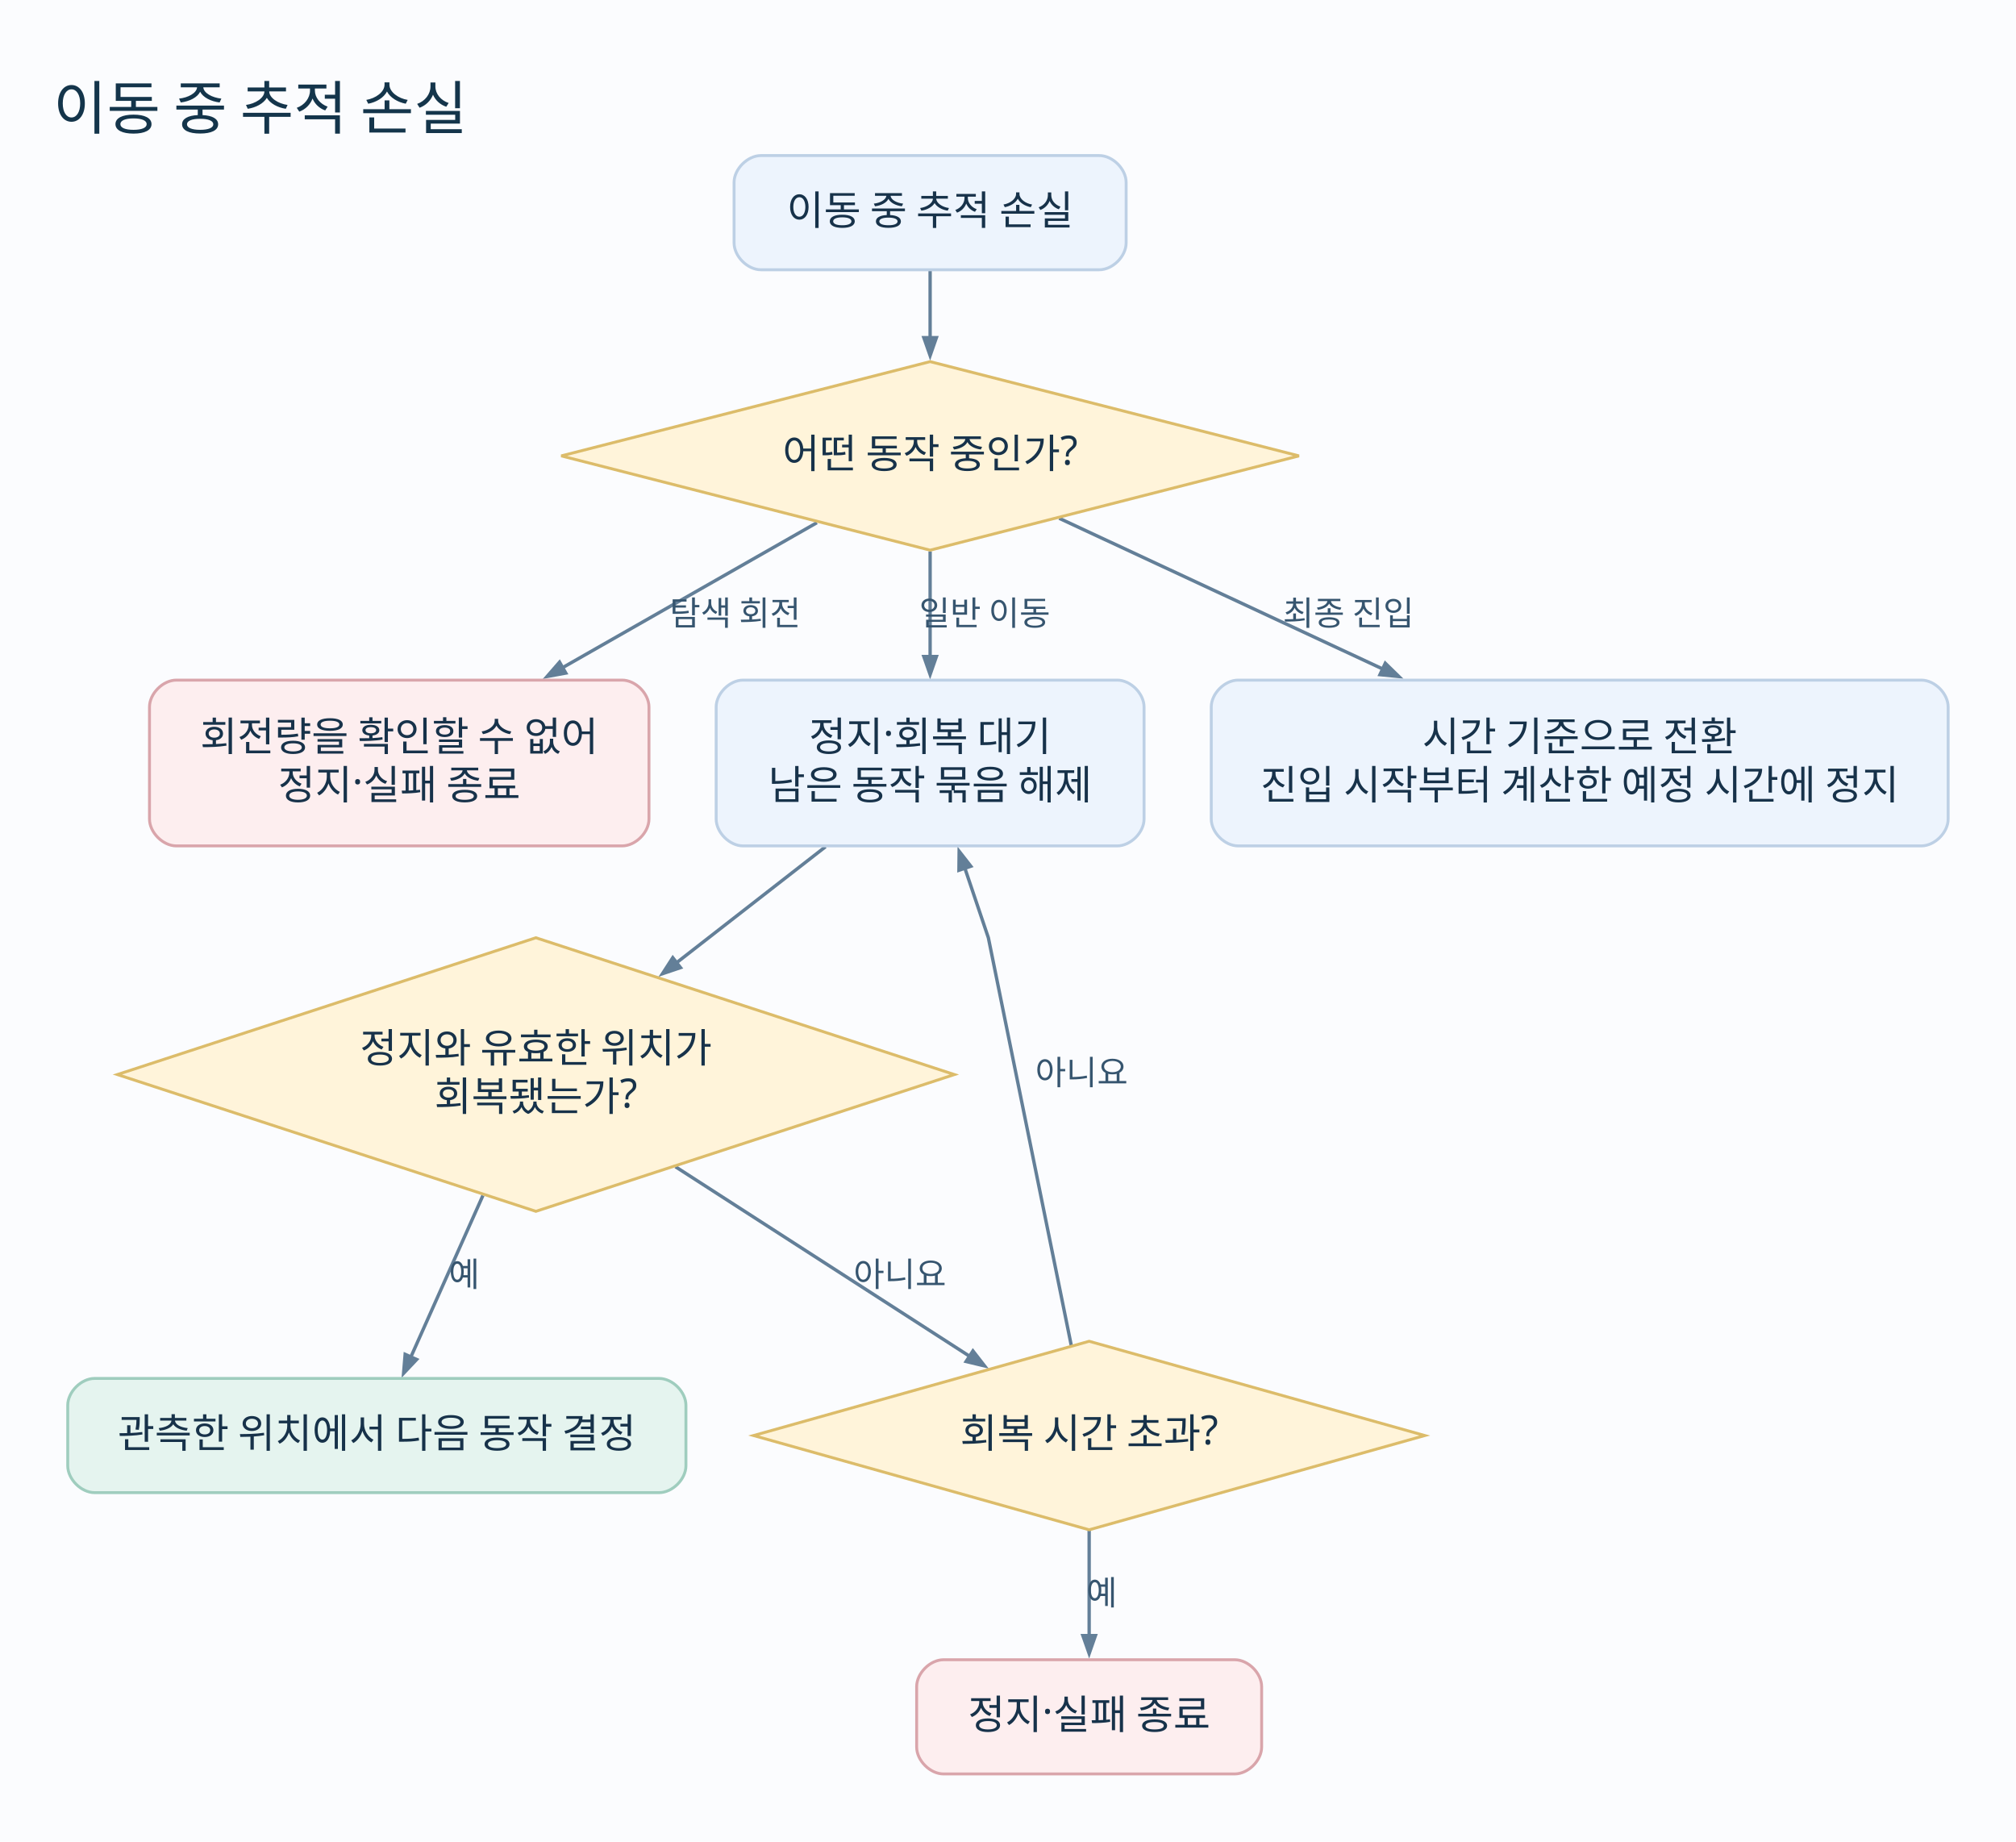
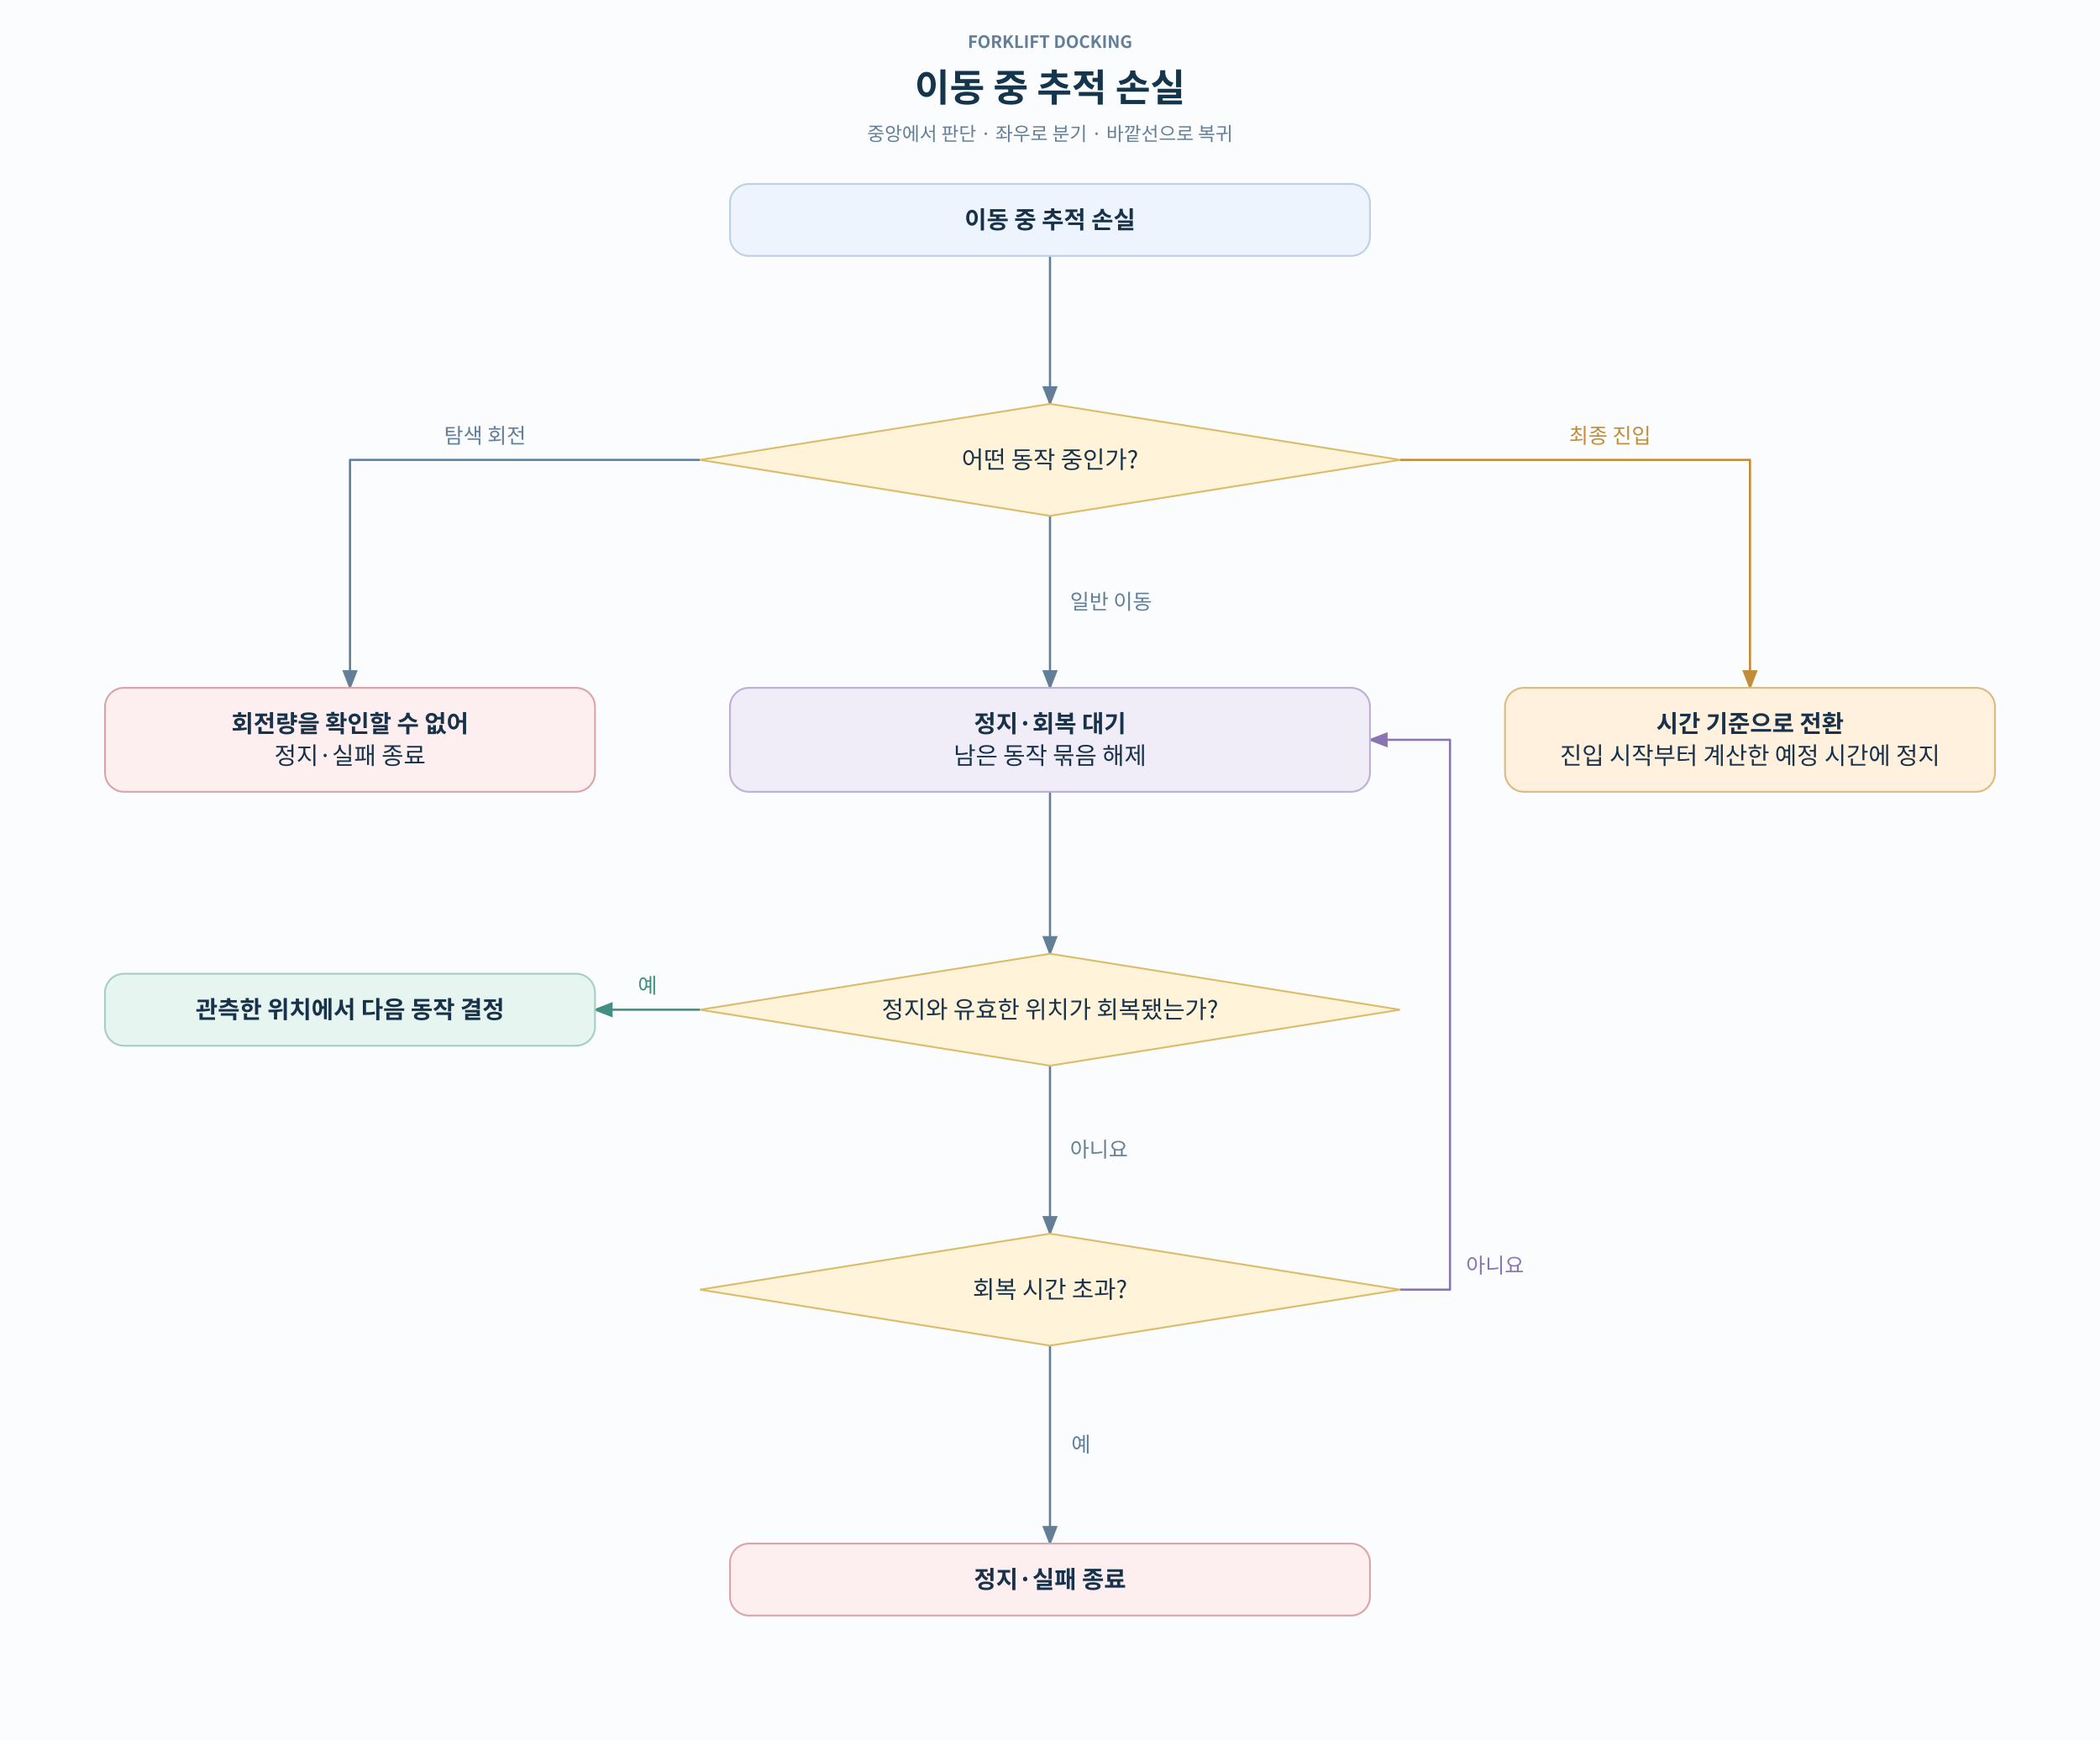
- <svg xmlns="http://www.w3.org/2000/svg" width="900pt" height="822pt" viewBox="0.00 0.00 900.00 822.00">
-   <g id="graph0" class="graph" transform="scale(1 1) rotate(0) translate(30.24 791.86)">
-     <polygon fill="#fbfcfe" stroke="none" points="-30.24,30.24 -30.24,-791.86 869.71,-791.86 869.71,30.24 -30.24,30.24" />
-     <text xml:space="preserve" text-anchor="middle" x="86" y="-734.22" font-family="Apple SD Gothic Neo" font-size="26.00" fill="#14354b">이동 중 추적 손실</text>
-     <g id="edge1" class="edge">
-       <path fill="none" stroke="#637f98" stroke-width="1.5" d="M384.99,-670.94C384.99,-661.9 384.99,-651.32 384.99,-640.84" />
-       <polygon fill="#637f98" stroke="#637f98" stroke-width="1.5" points="387.79,-641.14 384.99,-633.14 382.19,-641.14 387.79,-641.14" />
-     </g>
-     <g id="edge2" class="edge">
-       <path fill="none" stroke="#637f98" stroke-width="1.5" d="M334.44,-558.54C301.34,-539.67 257.55,-514.72 220.73,-493.73" />
-       <polygon fill="#637f98" stroke="#637f98" stroke-width="1.5" points="222.33,-491.42 213.99,-489.89 219.56,-496.28 222.33,-491.42" />
-       <text xml:space="preserve" text-anchor="middle" x="297.97" y="-512.77" font-family="Apple SD Gothic Neo" font-size="15.00" fill="#36556f">탐색 회전</text>
-     </g>
-     <g id="edge3" class="edge">
-       <path fill="none" stroke="#637f98" stroke-width="1.5" d="M384.99,-545.72C384.99,-530.86 384.99,-514.02 384.99,-498.77" />
-       <polygon fill="#637f98" stroke="#637f98" stroke-width="1.5" points="387.79,-498.78 384.99,-490.78 382.19,-498.78 387.79,-498.78" />
-       <text xml:space="preserve" text-anchor="middle" x="409.36" y="-512.77" font-family="Apple SD Gothic Neo" font-size="15.00" fill="#36556f">일반 이동</text>
-     </g>
-     <g id="edge4" class="edge">
-       <path fill="none" stroke="#637f98" stroke-width="1.5" d="M442.63,-560.5C483.9,-541.28 540.22,-515.04 587.08,-493.22" />
-       <polygon fill="#637f98" stroke="#637f98" stroke-width="1.5" points="588.19,-495.79 594.26,-489.87 585.82,-490.71 588.19,-495.79" />
-       <text xml:space="preserve" text-anchor="middle" x="571.73" y="-512.77" font-family="Apple SD Gothic Neo" font-size="15.00" fill="#36556f">최종 진입</text>
-     </g>
-     <g id="edge5" class="edge">
-       <path fill="none" stroke="#637f98" stroke-width="1.5" d="M338.29,-413.89C317.88,-398 293.64,-379.12 271.69,-362.03" />
-       <polygon fill="#637f98" stroke="#637f98" stroke-width="1.5" points="273.55,-359.93 265.51,-357.22 270.11,-364.35 273.55,-359.93" />
-     </g>
-     <g id="edge6" class="edge">
-       <path fill="none" stroke="#637f98" stroke-width="1.5" d="M185.35,-258.21C174.71,-234.37 162.47,-206.94 153.1,-185.94" />
-       <polygon fill="#637f98" stroke="#637f98" stroke-width="1.5" points="155.76,-185.01 149.94,-178.85 150.64,-187.29 155.76,-185.01" />
-       <text xml:space="preserve" text-anchor="middle" x="176.98" y="-217.64" font-family="Apple SD Gothic Neo" font-size="15.00" fill="#36556f">예</text>
-     </g>
-     <g id="edge7" class="edge">
-       <path fill="none" stroke="#637f98" stroke-width="1.5" d="M271.32,-271.04C311.84,-244.93 364.12,-211.25 402.7,-186.39" />
-       <polygon fill="#637f98" stroke="#637f98" stroke-width="1.5" points="404.1,-188.82 409.3,-182.14 401.06,-184.12 404.1,-188.82" />
-       <text xml:space="preserve" text-anchor="middle" x="371.49" y="-217.64" font-family="Apple SD Gothic Neo" font-size="15.00" fill="#36556f">아니요</text>
-     </g>
-     <g id="edge8" class="edge">
-       <path fill="none" stroke="#637f98" stroke-width="1.5" d="M447.99,-191.35C435.06,-254.91 410.99,-373.26 410.99,-373.26 410.99,-373.26 405.99,-388.05 400.38,-404.68" />
-       <polygon fill="#637f98" stroke="#637f98" stroke-width="1.5" points="397.86,-403.39 397.95,-411.86 403.16,-405.18 397.86,-403.39" />
-       <text xml:space="preserve" text-anchor="middle" x="452.61" y="-307.7" font-family="Apple SD Gothic Neo" font-size="15.00" fill="#36556f">아니요</text>
-     </g>
-     <g id="edge9" class="edge">
-       <path fill="none" stroke="#637f98" stroke-width="1.5" d="M455.99,-108.57C455.99,-93.33 455.99,-76.25 455.99,-61.63" />
-       <polygon fill="#637f98" stroke="#637f98" stroke-width="1.5" points="458.79,-61.75 455.99,-53.75 453.19,-61.75 458.79,-61.75" />
-       <text xml:space="preserve" text-anchor="middle" x="461.61" y="-75.48" font-family="Apple SD Gothic Neo" font-size="15.00" fill="#36556f">예</text>
-     </g>
-     <g id="node1" class="node">
-       <path fill="#edf4fd" stroke="#bdd0e5" stroke-width="1.3" d="M460.5,-722.42C460.5,-722.42 309.47,-722.42 309.47,-722.42 303.47,-722.42 297.47,-716.42 297.47,-710.42 297.47,-710.42 297.47,-683.44 297.47,-683.44 297.47,-677.44 303.47,-671.44 309.47,-671.44 309.47,-671.44 460.5,-671.44 460.5,-671.44 466.5,-671.44 472.5,-677.44 472.5,-683.44 472.5,-683.44 472.5,-710.42 472.5,-710.42 472.5,-716.42 466.5,-722.42 460.5,-722.42" />
-       <text xml:space="preserve" text-anchor="middle" x="384.99" y="-691.53" font-family="Apple SD Gothic Neo" font-size="18.00" fill="#17324a">이동 중 추적 손실</text>
-     </g>
-     <g id="node2" class="node">
-       <polygon fill="#fff4da" stroke="#dcbc6a" stroke-width="1.3" points="384.99,-630.44 220.32,-588.36 384.99,-546.27 549.65,-588.36 384.99,-630.44" />
-       <text xml:space="preserve" text-anchor="middle" x="384.99" y="-582.96" font-family="Apple SD Gothic Neo" font-size="18.00" fill="#17324a">어떤 동작 중인가?</text>
-     </g>
-     <g id="node3" class="node">
-       <path fill="#fdeeef" stroke="#d9a5ab" stroke-width="1.3" d="M247.48,-488.27C247.48,-488.27 48.5,-488.27 48.5,-488.27 42.5,-488.27 36.5,-482.27 36.5,-476.27 36.5,-476.27 36.5,-426.26 36.5,-426.26 36.5,-420.26 42.5,-414.26 48.5,-414.26 48.5,-414.26 247.48,-414.26 247.48,-414.26 253.48,-414.26 259.48,-420.26 259.48,-426.26 259.48,-426.26 259.48,-476.27 259.48,-476.27 259.48,-482.27 253.48,-488.27 247.48,-488.27" />
-       <text xml:space="preserve" text-anchor="middle" x="147.99" y="-456.66" font-family="Apple SD Gothic Neo" font-size="18.00" fill="#17324a">회전량을 확인할 수 없어</text>
-       <text xml:space="preserve" text-anchor="middle" x="147.99" y="-435.06" font-family="Apple SD Gothic Neo" font-size="18.00" fill="#17324a">정지·실패 종료</text>
-     </g>
-     <g id="node4" class="node">
-       <path fill="#edf4fd" stroke="#bdd0e5" stroke-width="1.3" d="M468.5,-488.27C468.5,-488.27 301.48,-488.27 301.48,-488.27 295.48,-488.27 289.48,-482.27 289.48,-476.27 289.48,-476.27 289.48,-426.26 289.48,-426.26 289.48,-420.26 295.48,-414.26 301.48,-414.26 301.48,-414.26 468.5,-414.26 468.5,-414.26 474.5,-414.26 480.5,-420.26 480.5,-426.26 480.5,-426.26 480.5,-476.27 480.5,-476.27 480.5,-482.27 474.5,-488.27 468.5,-488.27" />
-       <text xml:space="preserve" text-anchor="middle" x="384.99" y="-456.66" font-family="Apple SD Gothic Neo" font-size="18.00" fill="#17324a">정지·회복 대기</text>
-       <text xml:space="preserve" text-anchor="middle" x="384.99" y="-435.06" font-family="Apple SD Gothic Neo" font-size="18.00" fill="#17324a">남은 동작 묶음 해제</text>
-     </g>
-     <g id="node5" class="node">
-       <path fill="#edf4fd" stroke="#bdd0e5" stroke-width="1.3" d="M827.47,-488.27C827.47,-488.27 522.5,-488.27 522.5,-488.27 516.5,-488.27 510.5,-482.27 510.5,-476.27 510.5,-476.27 510.5,-426.26 510.5,-426.26 510.5,-420.26 516.5,-414.26 522.5,-414.26 522.5,-414.26 827.47,-414.26 827.47,-414.26 833.47,-414.26 839.47,-420.26 839.47,-426.26 839.47,-426.26 839.47,-476.27 839.47,-476.27 839.47,-482.27 833.47,-488.27 827.47,-488.27" />
-       <text xml:space="preserve" text-anchor="middle" x="674.99" y="-456.66" font-family="Apple SD Gothic Neo" font-size="18.00" fill="#17324a">시간 기준으로 전환</text>
-       <text xml:space="preserve" text-anchor="middle" x="674.99" y="-435.06" font-family="Apple SD Gothic Neo" font-size="18.00" fill="#17324a">진입 시작부터 계산한 예정 시간에 정지</text>
-     </g>
-     <g id="node6" class="node">
-       <polygon fill="#fff4da" stroke="#dcbc6a" stroke-width="1.3" points="208.99,-373.26 22.15,-312.2 208.99,-251.14 395.83,-312.2 208.99,-373.26" />
-       <text xml:space="preserve" text-anchor="middle" x="208.99" y="-317.6" font-family="Apple SD Gothic Neo" font-size="18.00" fill="#17324a">정지와 유효한 위치가</text>
-       <text xml:space="preserve" text-anchor="middle" x="208.99" y="-296" font-family="Apple SD Gothic Neo" font-size="18.00" fill="#17324a">회복됐는가?</text>
-     </g>
-     <g id="node7" class="node">
-       <path fill="#e5f4ef" stroke="#9fcdbe" stroke-width="1.3" d="M263.98,-176.55C263.98,-176.55 12,-176.55 12,-176.55 6,-176.55 0,-170.55 0,-164.55 0,-164.55 0,-137.57 0,-137.57 0,-131.57 6,-125.57 12,-125.57 12,-125.57 263.98,-125.57 263.98,-125.57 269.98,-125.57 275.98,-131.57 275.98,-137.57 275.98,-137.57 275.98,-164.55 275.98,-164.55 275.98,-170.55 269.98,-176.55 263.98,-176.55" />
-       <text xml:space="preserve" text-anchor="middle" x="137.99" y="-145.66" font-family="Apple SD Gothic Neo" font-size="18.00" fill="#17324a">관측한 위치에서 다음 동작 결정</text>
-     </g>
-     <g id="node8" class="node">
-       <polygon fill="#fff4da" stroke="#dcbc6a" stroke-width="1.3" points="455.99,-193.14 306.16,-151.06 455.99,-108.98 605.82,-151.06 455.99,-193.14" />
-       <text xml:space="preserve" text-anchor="middle" x="455.99" y="-145.66" font-family="Apple SD Gothic Neo" font-size="18.00" fill="#17324a">회복 시간 초과?</text>
-     </g>
-     <g id="node9" class="node">
-       <path fill="#fdeeef" stroke="#d9a5ab" stroke-width="1.3" d="M520.99,-50.98C520.99,-50.98 390.98,-50.98 390.98,-50.98 384.98,-50.98 378.98,-44.98 378.98,-38.98 378.98,-38.98 378.98,-12 378.98,-12 378.98,-6 384.98,0 390.98,0 390.98,0 520.99,0 520.99,0 526.99,0 532.99,-6 532.99,-12 532.99,-12 532.99,-38.98 532.99,-38.98 532.99,-44.98 526.99,-50.98 520.99,-50.98" />
-       <text xml:space="preserve" text-anchor="middle" x="455.99" y="-20.09" font-family="Apple SD Gothic Neo" font-size="18.00" fill="#17324a">정지·실패 종료</text>
-     </g>
+ <svg xmlns="http://www.w3.org/2000/svg" width="2100" height="1740" viewBox="0 0 2100 1740" role="img" aria-labelledby="title desc">
+   <rect width="2100" height="1740" fill="#FBFCFE" />
+   <defs>
+     <marker id="arrow637F98" markerWidth="9" markerHeight="7" refX="8" refY="3.5" orient="auto" markerUnits="strokeWidth">
+       <path d="M0,0 L9,3.5 L0,7 Z" fill="#637F98" />
+     </marker>
+     <marker id="arrow438E83" markerWidth="9" markerHeight="7" refX="8" refY="3.5" orient="auto" markerUnits="strokeWidth">
+       <path d="M0,0 L9,3.5 L0,7 Z" fill="#438E83" />
+     </marker>
+     <marker id="arrow8975B2" markerWidth="9" markerHeight="7" refX="8" refY="3.5" orient="auto" markerUnits="strokeWidth">
+       <path d="M0,0 L9,3.5 L0,7 Z" fill="#8975B2" />
+     </marker>
+     <marker id="arrowC38C38" markerWidth="9" markerHeight="7" refX="8" refY="3.5" orient="auto" markerUnits="strokeWidth">
+       <path d="M0,0 L9,3.5 L0,7 Z" fill="#C38C38" />
+     </marker>
+   </defs>
+   <text x="1050" y="42" text-anchor="middle" dominant-baseline="middle" font-family="Apple SD Gothic Neo, Noto Sans CJK KR, sans-serif" font-size="17" font-weight="600" fill="#637F98">FORKLIFT DOCKING</text>
+   <text x="1050" y="88" text-anchor="middle" dominant-baseline="middle" font-family="Apple SD Gothic Neo, Noto Sans CJK KR, sans-serif" font-size="38" font-weight="700" fill="#14354B">이동 중 추적 손실</text>
+   <text x="1050" y="134" text-anchor="middle" dominant-baseline="middle" font-family="Apple SD Gothic Neo, Noto Sans CJK KR, sans-serif" font-size="19" font-weight="400" fill="#637F98">중앙에서 판단 · 좌우로 분기 · 바깥선으로 복귀</text>
+   <g class="edge" data-from="V0" data-to="V1">
+     <polyline points="1050,256 1050,404" fill="none" stroke="#637F98" stroke-width="2.2" stroke-linejoin="round" marker-end="url(#arrow637F98)" />
+   </g>
+   <g class="edge" data-from="V1" data-to="VF">
+     <polyline points="700,460 350,460 350,688" fill="none" stroke="#637F98" stroke-width="2.2" stroke-linejoin="round" marker-end="url(#arrow637F98)" />
+   </g>
+   <g class="edge" data-from="V1" data-to="VR">
+     <polyline points="1050,516 1050,688" fill="none" stroke="#637F98" stroke-width="2.2" stroke-linejoin="round" marker-end="url(#arrow637F98)" />
+   </g>
+   <g class="edge" data-from="V1" data-to="VT">
+     <polyline points="1400,460 1750,460 1750,688" fill="none" stroke="#C38C38" stroke-width="2.2" stroke-linejoin="round" marker-end="url(#arrowC38C38)" />
+   </g>
+   <g class="edge" data-from="VR" data-to="VQ">
+     <polyline points="1050,792 1050,954" fill="none" stroke="#637F98" stroke-width="2.2" stroke-linejoin="round" marker-end="url(#arrow637F98)" />
+   </g>
+   <g class="edge" data-from="VQ" data-to="VP">
+     <polyline points="700,1010 595,1010" fill="none" stroke="#438E83" stroke-width="2.2" stroke-linejoin="round" marker-end="url(#arrow438E83)" />
+   </g>
+   <g class="edge" data-from="VQ" data-to="VL">
+     <polyline points="1050,1066 1050,1234" fill="none" stroke="#637F98" stroke-width="2.2" stroke-linejoin="round" marker-end="url(#arrow637F98)" />
+   </g>
+   <g class="edge" data-from="VL" data-to="VR">
+     <polyline points="1400,1290 1450,1290 1450,740 1370,740" fill="none" stroke="#8975B2" stroke-width="2.2" stroke-linejoin="round" marker-end="url(#arrow8975B2)" />
+   </g>
+   <g class="edge" data-from="VL" data-to="END">
+     <polyline points="1050,1346 1050,1544" fill="none" stroke="#637F98" stroke-width="2.2" stroke-linejoin="round" marker-end="url(#arrow637F98)" />
+   </g>
+   <rect x="438" y="420" width="94" height="32" rx="6" fill="#FBFCFE" />
+   <text x="485" y="436" text-anchor="middle" dominant-baseline="middle" font-family="Apple SD Gothic Neo, Noto Sans CJK KR, sans-serif" font-size="21" font-weight="500" fill="#637F98">탐색 회전</text>
+   <rect x="1064" y="586" width="94" height="32" rx="6" fill="#FBFCFE" />
+   <text x="1111.0" y="602.0" text-anchor="middle" dominant-baseline="middle" font-family="Apple SD Gothic Neo, Noto Sans CJK KR, sans-serif" font-size="21" font-weight="500" fill="#637F98">일반 이동</text>
+   <rect x="1563" y="420" width="94" height="32" rx="6" fill="#FBFCFE" />
+   <text x="1610" y="436" text-anchor="middle" dominant-baseline="middle" font-family="Apple SD Gothic Neo, Noto Sans CJK KR, sans-serif" font-size="21" font-weight="500" fill="#C38C38">최종 진입</text>
+   <rect x="630.5" y="970" width="34" height="32" rx="6" fill="#FBFCFE" />
+   <text x="647.5" y="986.0" text-anchor="middle" dominant-baseline="middle" font-family="Apple SD Gothic Neo, Noto Sans CJK KR, sans-serif" font-size="21" font-weight="500" fill="#438E83">예</text>
+   <rect x="1064" y="1134" width="70" height="32" rx="6" fill="#FBFCFE" />
+   <text x="1099.0" y="1150.0" text-anchor="middle" dominant-baseline="middle" font-family="Apple SD Gothic Neo, Noto Sans CJK KR, sans-serif" font-size="21" font-weight="500" fill="#637F98">아니요</text>
+   <rect x="1460" y="1250" width="70" height="32" rx="6" fill="#FBFCFE" />
+   <text x="1495" y="1266" text-anchor="middle" dominant-baseline="middle" font-family="Apple SD Gothic Neo, Noto Sans CJK KR, sans-serif" font-size="21" font-weight="500" fill="#8975B2">아니요</text>
+   <rect x="1064" y="1429" width="34" height="32" rx="6" fill="#FBFCFE" />
+   <text x="1081.0" y="1445.0" text-anchor="middle" dominant-baseline="middle" font-family="Apple SD Gothic Neo, Noto Sans CJK KR, sans-serif" font-size="21" font-weight="500" fill="#637F98">예</text>
+   <g id="node-V0" class="node" data-main="true">
+     <rect x="730.0" y="184.0" width="640" height="72" rx="19" fill="#EDF4FD" stroke="#BDD0E5" stroke-width="1.8" />
+     <text x="1050" y="220.0" text-anchor="middle" dominant-baseline="middle" font-family="Apple SD Gothic Neo, Noto Sans CJK KR, sans-serif" font-size="24" font-weight="600" fill="#17324A">이동 중 추적 손실</text>
+   </g>
+   <g id="node-V1" class="node" data-main="true">
+     <polygon points="1050,404.0 1400.0,460 1050,516.0 700.0,460" fill="#FFF4DA" stroke="#DCBC6A" stroke-width="1.8" />
+     <text x="1050" y="460.0" text-anchor="middle" dominant-baseline="middle" font-family="Apple SD Gothic Neo, Noto Sans CJK KR, sans-serif" font-size="24" font-weight="400" fill="#17324A">어떤 동작 중인가?</text>
+   </g>
+   <g id="node-VF" class="node" data-main="false">
+     <rect x="105.0" y="688.0" width="490" height="104" rx="19" fill="#FDEEEF" stroke="#D9A5AB" stroke-width="1.8" />
+     <text x="350" y="724.0" text-anchor="middle" dominant-baseline="middle" font-family="Apple SD Gothic Neo, Noto Sans CJK KR, sans-serif" font-size="24" font-weight="600" fill="#17324A">회전량을 확인할 수 없어</text>
+     <text x="350" y="756.0" text-anchor="middle" dominant-baseline="middle" font-family="Apple SD Gothic Neo, Noto Sans CJK KR, sans-serif" font-size="24" font-weight="400" fill="#17324A">정지·실패 종료</text>
+   </g>
+   <g id="node-VR" class="node" data-main="true">
+     <rect x="730.0" y="688.0" width="640" height="104" rx="19" fill="#F1EDF8" stroke="#BDB0D3" stroke-width="1.8" />
+     <text x="1050" y="724.0" text-anchor="middle" dominant-baseline="middle" font-family="Apple SD Gothic Neo, Noto Sans CJK KR, sans-serif" font-size="24" font-weight="600" fill="#17324A">정지·회복 대기</text>
+     <text x="1050" y="756.0" text-anchor="middle" dominant-baseline="middle" font-family="Apple SD Gothic Neo, Noto Sans CJK KR, sans-serif" font-size="24" font-weight="400" fill="#17324A">남은 동작 묶음 해제</text>
+   </g>
+   <g id="node-VT" class="node" data-main="false">
+     <rect x="1505.0" y="688.0" width="490" height="104" rx="19" fill="#FFF1DD" stroke="#DBBB80" stroke-width="1.8" />
+     <text x="1750" y="724.0" text-anchor="middle" dominant-baseline="middle" font-family="Apple SD Gothic Neo, Noto Sans CJK KR, sans-serif" font-size="24" font-weight="600" fill="#17324A">시간 기준으로 전환</text>
+     <text x="1750" y="756.0" text-anchor="middle" dominant-baseline="middle" font-family="Apple SD Gothic Neo, Noto Sans CJK KR, sans-serif" font-size="24" font-weight="400" fill="#17324A">진입 시작부터 계산한 예정 시간에 정지</text>
+   </g>
+   <g id="node-VQ" class="node" data-main="true">
+     <polygon points="1050,954.0 1400.0,1010 1050,1066.0 700.0,1010" fill="#FFF4DA" stroke="#DCBC6A" stroke-width="1.8" />
+     <text x="1050" y="1010.0" text-anchor="middle" dominant-baseline="middle" font-family="Apple SD Gothic Neo, Noto Sans CJK KR, sans-serif" font-size="24" font-weight="400" fill="#17324A">정지와 유효한 위치가 회복됐는가?</text>
+   </g>
+   <g id="node-VP" class="node" data-main="false">
+     <rect x="105.0" y="974.0" width="490" height="72" rx="19" fill="#E7F5F0" stroke="#A4CFC2" stroke-width="1.8" />
+     <text x="350" y="1010.0" text-anchor="middle" dominant-baseline="middle" font-family="Apple SD Gothic Neo, Noto Sans CJK KR, sans-serif" font-size="24" font-weight="600" fill="#17324A">관측한 위치에서 다음 동작 결정</text>
+   </g>
+   <g id="node-VL" class="node" data-main="true">
+     <polygon points="1050,1234.0 1400.0,1290 1050,1346.0 700.0,1290" fill="#FFF4DA" stroke="#DCBC6A" stroke-width="1.8" />
+     <text x="1050" y="1290.0" text-anchor="middle" dominant-baseline="middle" font-family="Apple SD Gothic Neo, Noto Sans CJK KR, sans-serif" font-size="24" font-weight="400" fill="#17324A">회복 시간 초과?</text>
+   </g>
+   <g id="node-END" class="node" data-main="true">
+     <rect x="730.0" y="1544.0" width="640" height="72" rx="19" fill="#FDEEEF" stroke="#D9A5AB" stroke-width="1.8" />
+     <text x="1050" y="1580.0" text-anchor="middle" dominant-baseline="middle" font-family="Apple SD Gothic Neo, Noto Sans CJK KR, sans-serif" font-size="24" font-weight="600" fill="#17324A">정지·실패 종료</text>
  </g>
</svg>
